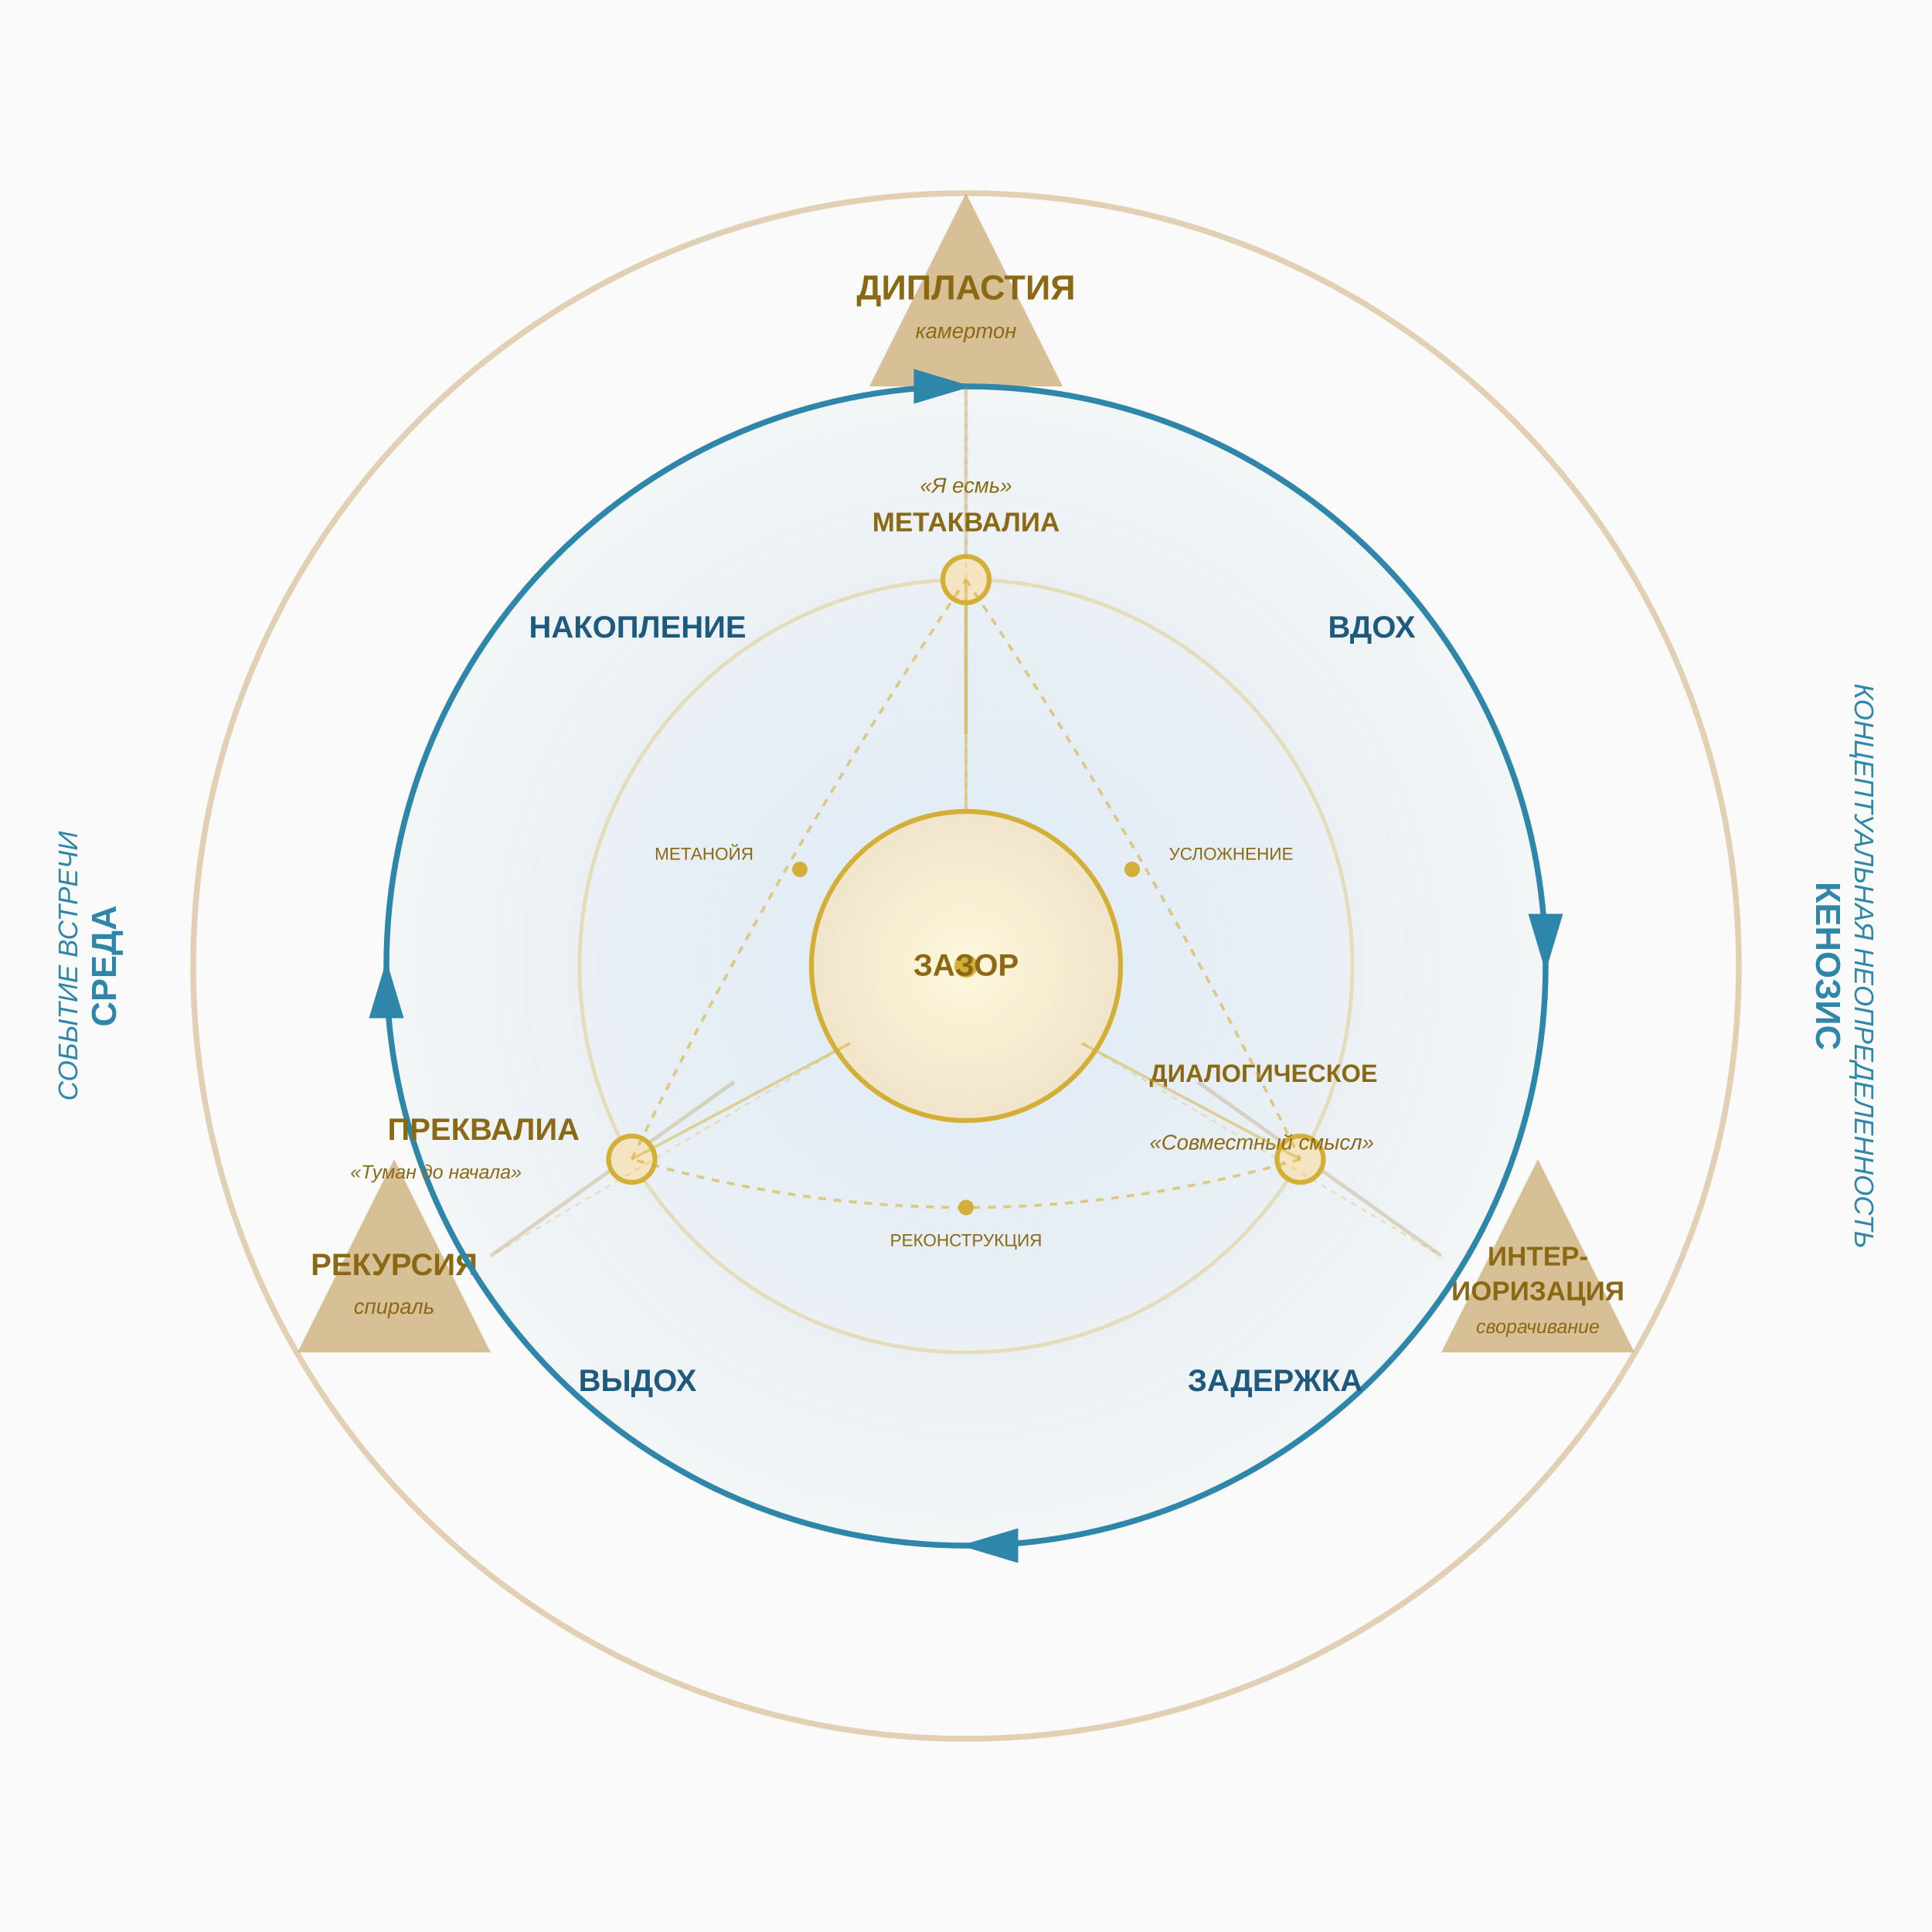
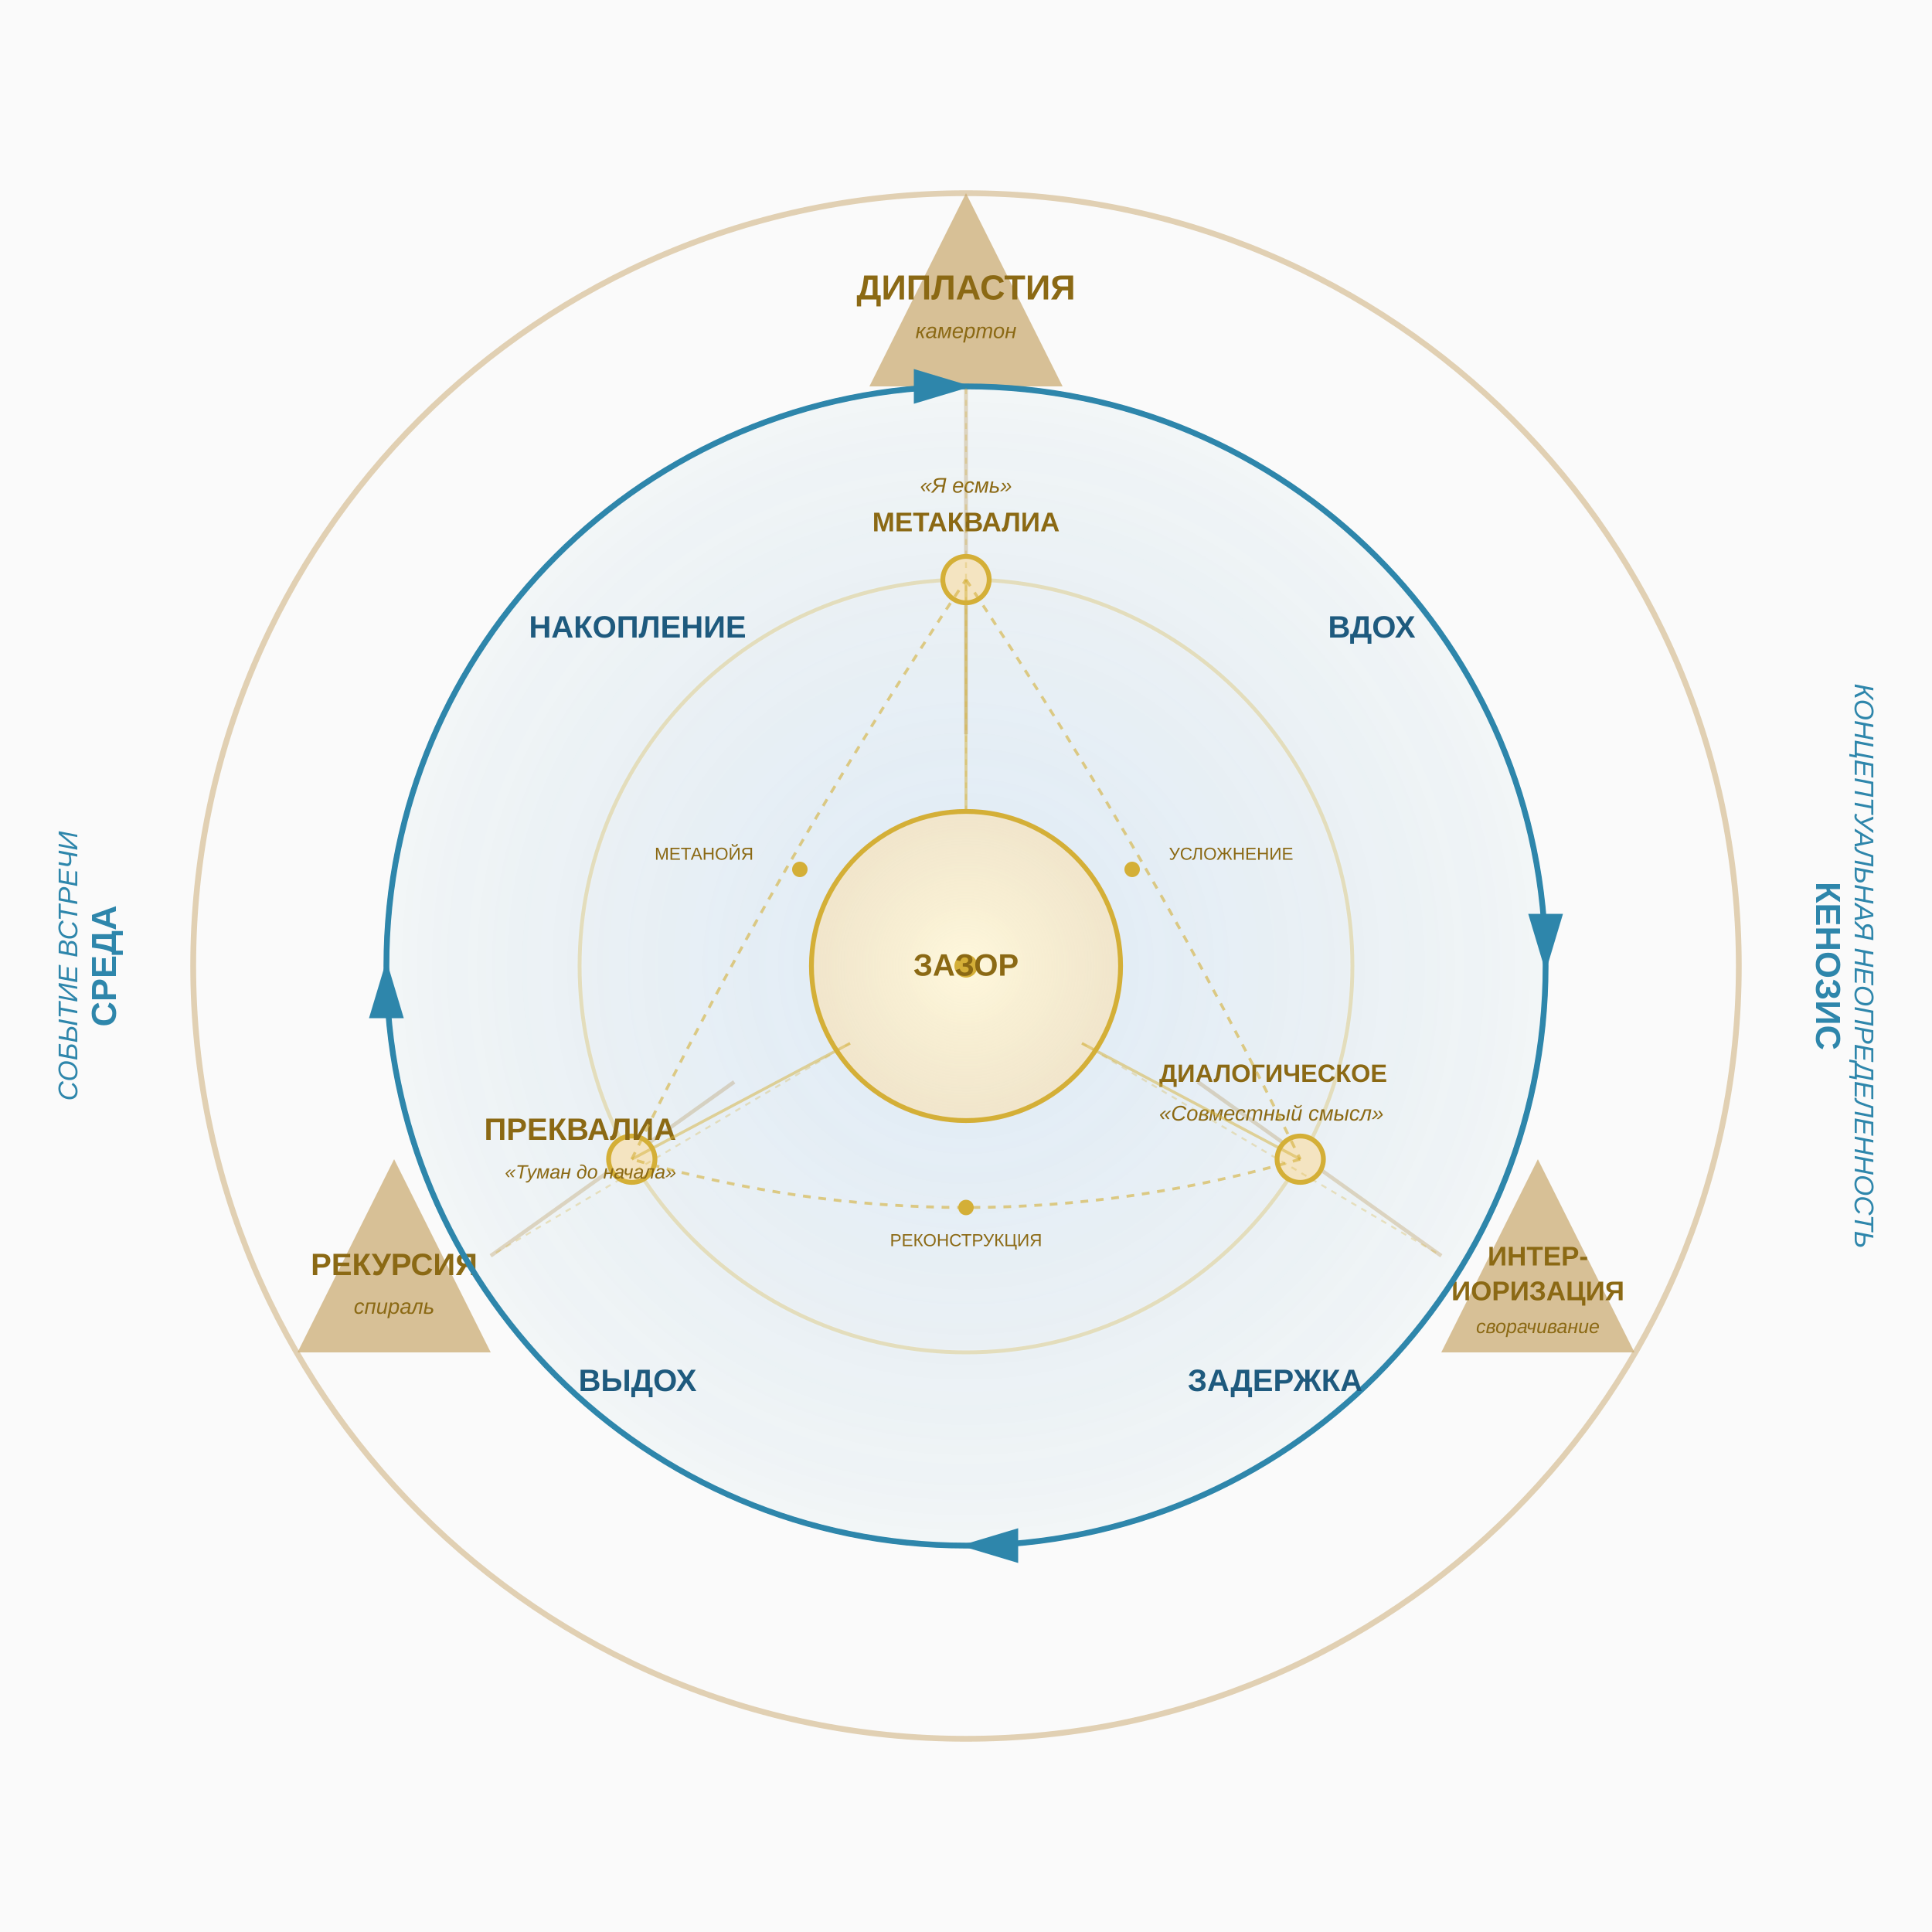
<svg xmlns="http://www.w3.org/2000/svg" viewBox="0 0 1000 1000" width="1000" height="1000">
  <defs>
    <radialGradient id="centerGlow" cx="50%" cy="50%" r="50%">
      <stop offset="0%" style="stop-color:#FFF8DC;stop-opacity:1" />
      <stop offset="100%" style="stop-color:#F4E4C1;stop-opacity:0.8" />
    </radialGradient>
    <radialGradient id="cycleGlow" cx="50%" cy="50%" r="50%">
      <stop offset="0%" style="stop-color:#4A90E2;stop-opacity:0.2" />
      <stop offset="100%" style="stop-color:#2E86AB;stop-opacity:0.05" />
    </radialGradient>
    <marker id="arrowhead" markerWidth="10" markerHeight="10" refX="9" refY="3" orient="auto">
      <polygon points="0 0, 10 3, 0 6" fill="#2E86AB" />
    </marker>
  </defs>
  <rect width="1000" height="1000" fill="#FAFAFA" />
  <circle cx="500" cy="500" r="400" fill="none" stroke="#C8A66B" stroke-width="3" opacity="0.5" />
  <g id="diplostia">
    <path d="M 500 100 L 450 200 L 550 200 Z" fill="#C8A66B" opacity="0.7" />
    <text x="500" y="155" text-anchor="middle" font-family="Arial, sans-serif" font-size="18" font-weight="bold" fill="#8B6914">ДИПЛАСТИЯ</text>
    <text x="500" y="175" text-anchor="middle" font-family="Arial, sans-serif" font-size="11" fill="#8B6914" font-style="italic">камертон</text>
    <line x1="500" y1="200" x2="500" y2="380" stroke="#C8A66B" stroke-width="2" opacity="0.4" />
  </g>
  <g id="interiorization">
    <path d="M 846 700 L 746 700 L 796 600 Z" fill="#C8A66B" opacity="0.7" />
    <text x="796" y="655" text-anchor="middle" font-family="Arial, sans-serif" font-size="14" font-weight="bold" fill="#8B6914">ИНТЕР-</text>
    <text x="796" y="673" text-anchor="middle" font-family="Arial, sans-serif" font-size="14" font-weight="bold" fill="#8B6914">ИОРИЗАЦИЯ</text>
    <text x="796" y="690" text-anchor="middle" font-family="Arial, sans-serif" font-size="10" fill="#8B6914" font-style="italic">сворачивание</text>
    <line x1="746" y1="650" x2="620" y2="560" stroke="#C8A66B" stroke-width="2" opacity="0.4" />
  </g>
  <g id="recursion">
    <path d="M 154 700 L 254 700 L 204 600 Z" fill="#C8A66B" opacity="0.7" />
    <text x="204" y="660" text-anchor="middle" font-family="Arial, sans-serif" font-size="16" font-weight="bold" fill="#8B6914">РЕКУРСИЯ</text>
    <text x="204" y="680" text-anchor="middle" font-family="Arial, sans-serif" font-size="11" fill="#8B6914" font-style="italic">спираль</text>
    <line x1="254" y1="650" x2="380" y2="560" stroke="#C8A66B" stroke-width="2" opacity="0.4" />
  </g>
  <circle cx="500" cy="500" r="300" fill="url(#cycleGlow)" stroke="#2E86AB" stroke-width="2.5" opacity="0.8" />
  <g id="inhale">
    <path d="M 500 200 A 300 300 0 0 1 800 500" fill="none" stroke="#2E86AB" stroke-width="3" marker-end="url(#arrowhead)" />
    <text x="710" y="330" text-anchor="middle" font-family="Arial, sans-serif" font-size="16" font-weight="bold" fill="#1E5A7E">ВДОХ</text>
  </g>
  <g id="delay">
    <path d="M 800 500 A 300 300 0 0 1 500 800" fill="none" stroke="#2E86AB" stroke-width="3" marker-end="url(#arrowhead)" />
    <text x="660" y="720" text-anchor="middle" font-family="Arial, sans-serif" font-size="16" font-weight="bold" fill="#1E5A7E">ЗАДЕРЖКА</text>
  </g>
  <g id="exhale">
    <path d="M 500 800 A 300 300 0 0 1 200 500" fill="none" stroke="#2E86AB" stroke-width="3" marker-end="url(#arrowhead)" />
    <text x="330" y="720" text-anchor="middle" font-family="Arial, sans-serif" font-size="16" font-weight="bold" fill="#1E5A7E">ВЫДОХ</text>
  </g>
  <g id="accumulate">
    <path d="M 200 500 A 300 300 0 0 1 500 200" fill="none" stroke="#2E86AB" stroke-width="3" marker-end="url(#arrowhead)" />
    <text x="330" y="330" text-anchor="middle" font-family="Arial, sans-serif" font-size="16" font-weight="bold" fill="#1E5A7E">НАКОПЛЕНИЕ</text>
  </g>
  <circle cx="500" cy="500" r="200" fill="none" stroke="#D4AF37" stroke-width="2" opacity="0.3" />
  <g id="metaqualia">
    <circle cx="500" cy="300" r="12" fill="#F4E4C1" stroke="#D4AF37" stroke-width="2.5" />
    <text x="500" y="275" text-anchor="middle" font-family="Arial, sans-serif" font-size="14" font-weight="bold" fill="#8B6914">МЕТАКВАЛИА</text>
    <text x="500" y="255" text-anchor="middle" font-family="Arial, sans-serif" font-size="11" fill="#8B6914" font-style="italic">«Я есмь»</text>
  </g>
  <g id="dialogical">
    <circle cx="673" cy="600" r="12" fill="#F4E4C1" stroke="#D4AF37" stroke-width="2.5" />
-     <text x="595" y="560" text-anchor="start" font-family="Arial, sans-serif" font-size="13" font-weight="bold" fill="#8B6914">ДИАЛОГИЧЕСКОЕ</text>
-     <text x="595" y="595" text-anchor="start" font-family="Arial, sans-serif" font-size="11" fill="#8B6914" font-style="italic">«Совместный смысл»</text>
+     <text x="600" y="560" text-anchor="start" font-family="Arial, sans-serif" font-size="13" font-weight="bold" fill="#8B6914">ДИАЛОГИЧЕСКОЕ</text>
+     <text x="600" y="580" text-anchor="start" font-family="Arial, sans-serif" font-size="11" fill="#8B6914" font-style="italic">«Совместный смысл»</text>
  </g>
  <g id="prequalia">
    <circle cx="327" cy="600" r="12" fill="#F4E4C1" stroke="#D4AF37" stroke-width="2.5" />
-     <text x="300" y="590" text-anchor="end" font-family="Arial, sans-serif" font-size="16" font-weight="bold" fill="#8B6914">ПРЕКВАЛИА</text>
-     <text x="270" y="610" text-anchor="end" font-family="Arial, sans-serif" font-size="10" fill="#8B6914" font-style="italic">«Туман до начала»</text>
+     <text x="350" y="590" text-anchor="end" font-family="Arial, sans-serif" font-size="16" font-weight="bold" fill="#8B6914">ПРЕКВАЛИА</text>
+     <text x="350" y="610" text-anchor="end" font-family="Arial, sans-serif" font-size="10" fill="#8B6914" font-style="italic">«Туман до начала»</text>
  </g>
  <path d="M 500 300 Q 600 450 673 600" fill="none" stroke="#D4AF37" stroke-width="1.5" stroke-dasharray="4,4" opacity="0.6" />
  <path d="M 673 600 Q 500 650 327 600" fill="none" stroke="#D4AF37" stroke-width="1.5" stroke-dasharray="4,4" opacity="0.6" />
  <path d="M 327 600 Q 400 450 500 300" fill="none" stroke="#D4AF37" stroke-width="1.5" stroke-dasharray="4,4" opacity="0.6" />
  <circle cx="586" cy="450" r="4" fill="#D4AF37" />
  <text x="605" y="445" font-family="Arial, sans-serif" font-size="9" fill="#8B6914">УСЛОЖНЕНИЕ</text>
  <circle cx="500" cy="625" r="4" fill="#D4AF37" />
  <text x="500" y="645" text-anchor="middle" font-family="Arial, sans-serif" font-size="9" fill="#8B6914">РЕКОНСТРУКЦИЯ</text>
  <circle cx="414" cy="450" r="4" fill="#D4AF37" />
  <text x="390" y="445" text-anchor="end" font-family="Arial, sans-serif" font-size="9" fill="#8B6914">МЕТАНОЙЯ</text>
  <circle cx="500" cy="500" r="80" fill="url(#centerGlow)" stroke="#D4AF37" stroke-width="2.5" />
  <circle cx="500" cy="500" r="6" fill="#D4AF37" />
  <text x="500" y="505" text-anchor="middle" font-family="Arial, sans-serif" font-size="16" font-weight="bold" fill="#8B6914">ЗАЗОР</text>
  <line x1="500" y1="420" x2="500" y2="200" stroke="#D4AF37" stroke-width="1" opacity="0.3" stroke-dasharray="3,3" />
  <line x1="560" y1="540" x2="746" y2="650" stroke="#D4AF37" stroke-width="1" opacity="0.3" stroke-dasharray="3,3" />
  <line x1="440" y1="540" x2="254" y2="650" stroke="#D4AF37" stroke-width="1" opacity="0.3" stroke-dasharray="3,3" />
  <line x1="500" y1="420" x2="500" y2="300" stroke="#D4AF37" stroke-width="1.5" opacity="0.5" />
  <line x1="560" y1="540" x2="673" y2="600" stroke="#D4AF37" stroke-width="1.5" opacity="0.5" />
  <line x1="440" y1="540" x2="327" y2="600" stroke="#D4AF37" stroke-width="1.5" opacity="0.5" />
  <text x="940" y="500" text-anchor="middle" font-family="Arial, sans-serif" font-size="18" font-weight="bold" fill="#2E86AB" transform="rotate(90 940 500)">КЕНОЗИС</text>
  <text x="960" y="500" text-anchor="middle" font-family="Arial, sans-serif" font-size="14" fill="#2E86AB" font-style="italic" transform="rotate(90 960 500)">КОНЦЕПТУАЛЬНАЯ НЕОПРЕДЕЛЕННОСТЬ</text>
  <text x="60" y="500" text-anchor="middle" font-family="Arial, sans-serif" font-size="18" font-weight="bold" fill="#2E86AB" transform="rotate(-90 60 500)">СРЕДА</text>
  <text x="40" y="500" text-anchor="middle" font-family="Arial, sans-serif" font-size="14" fill="#2E86AB" font-style="italic" transform="rotate(-90 40 500)">СОБЫТИЕ ВСТРЕЧИ</text>
</svg>
